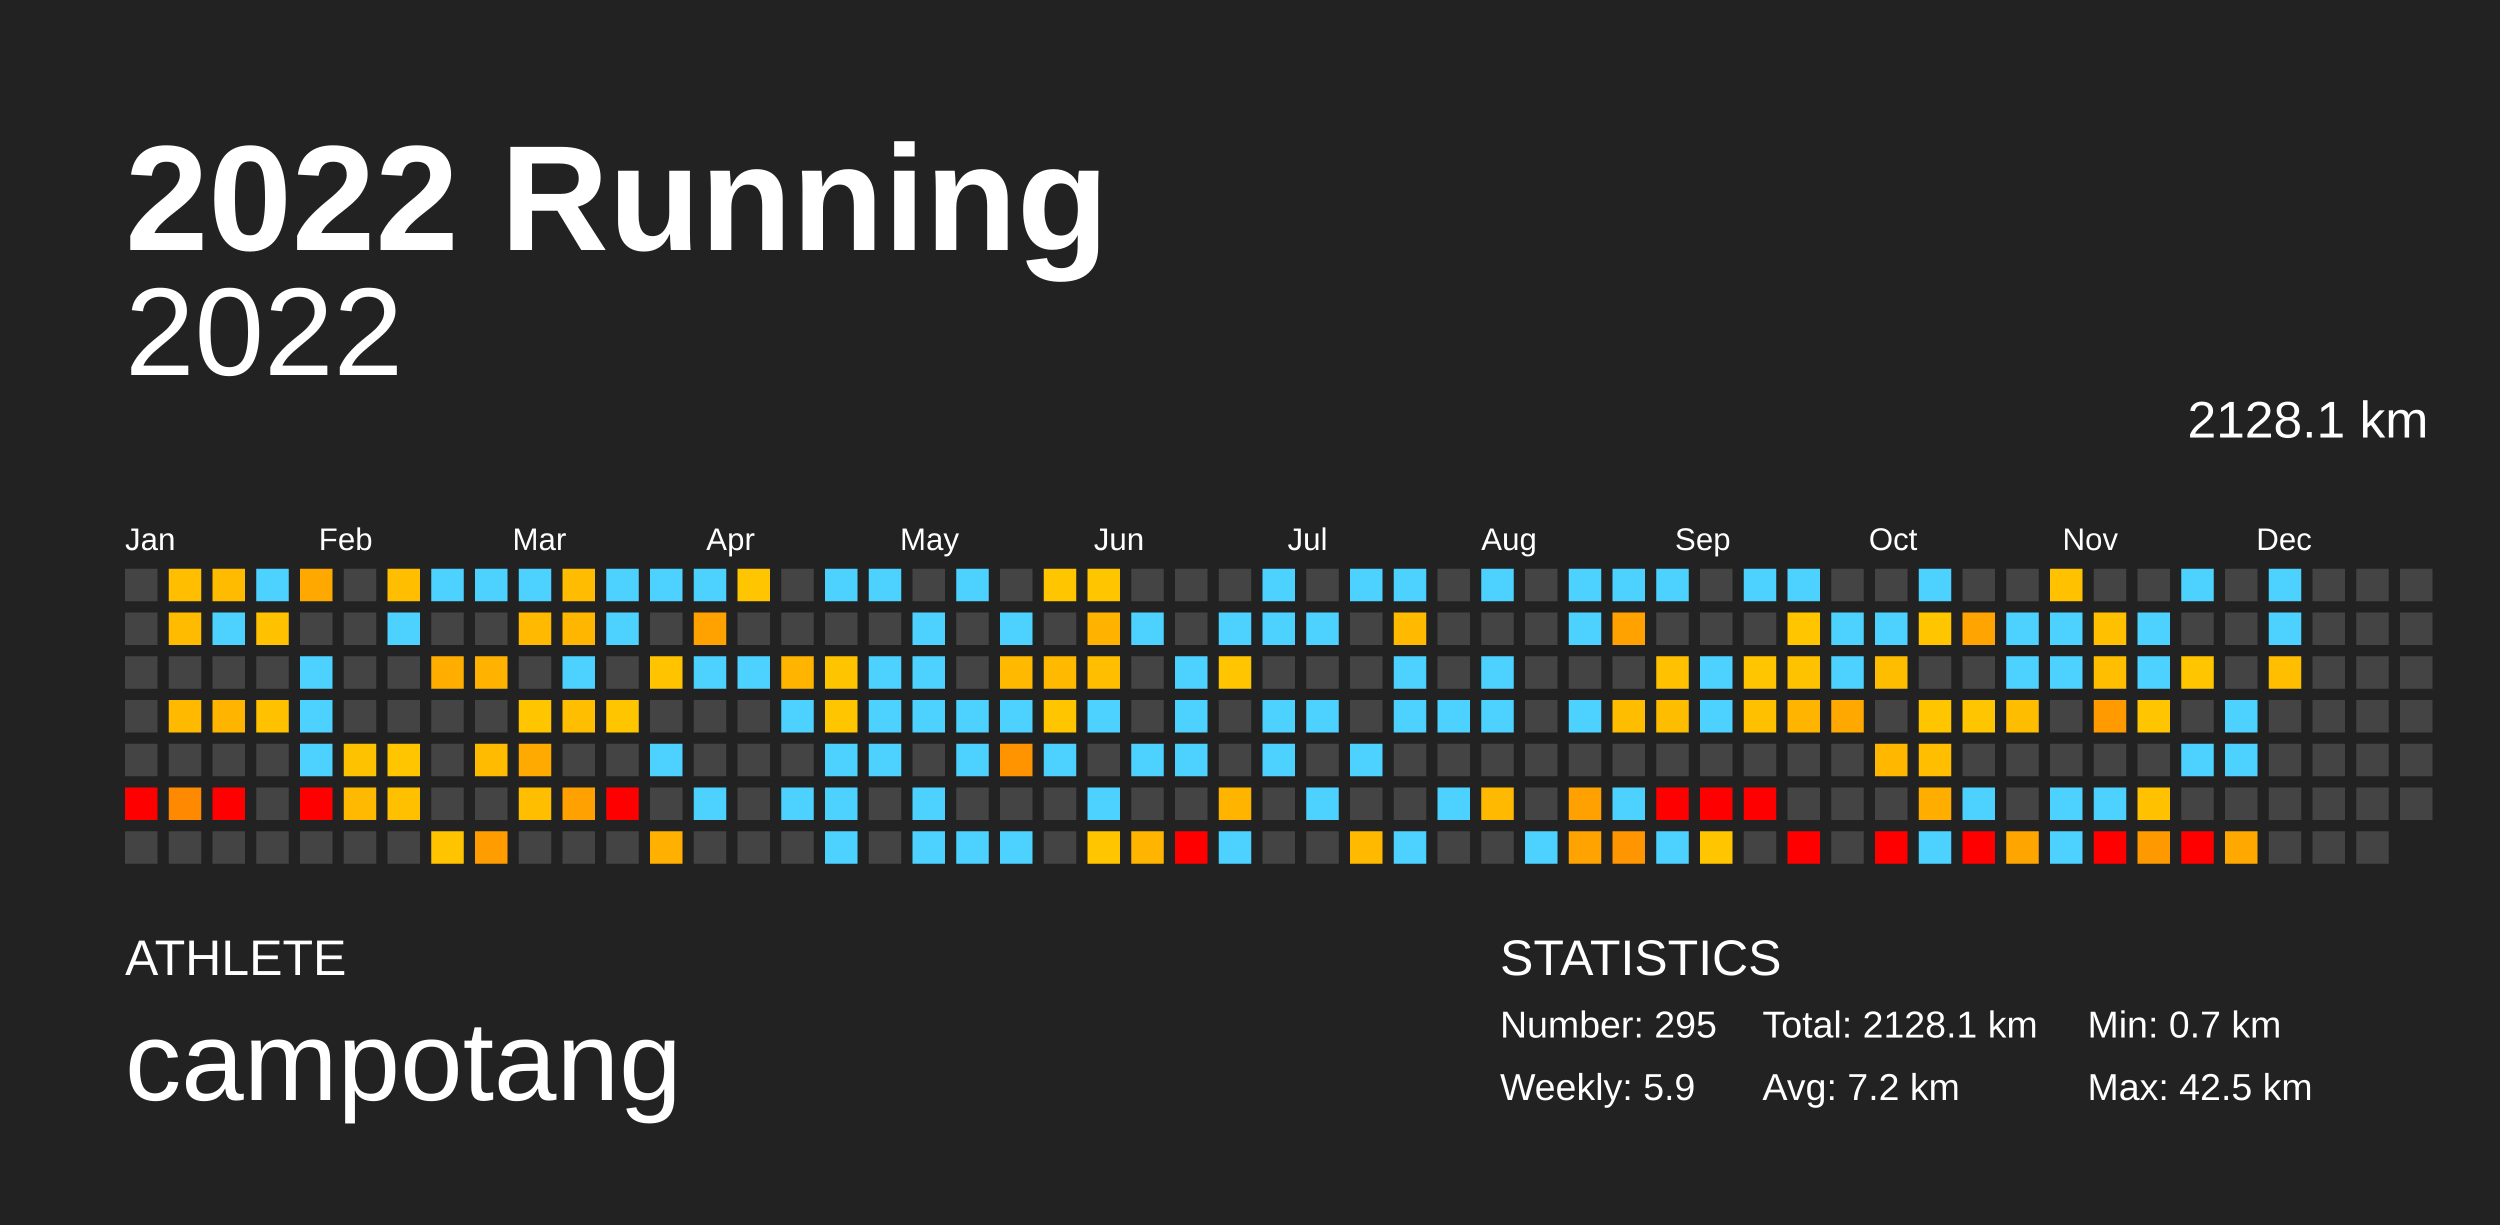
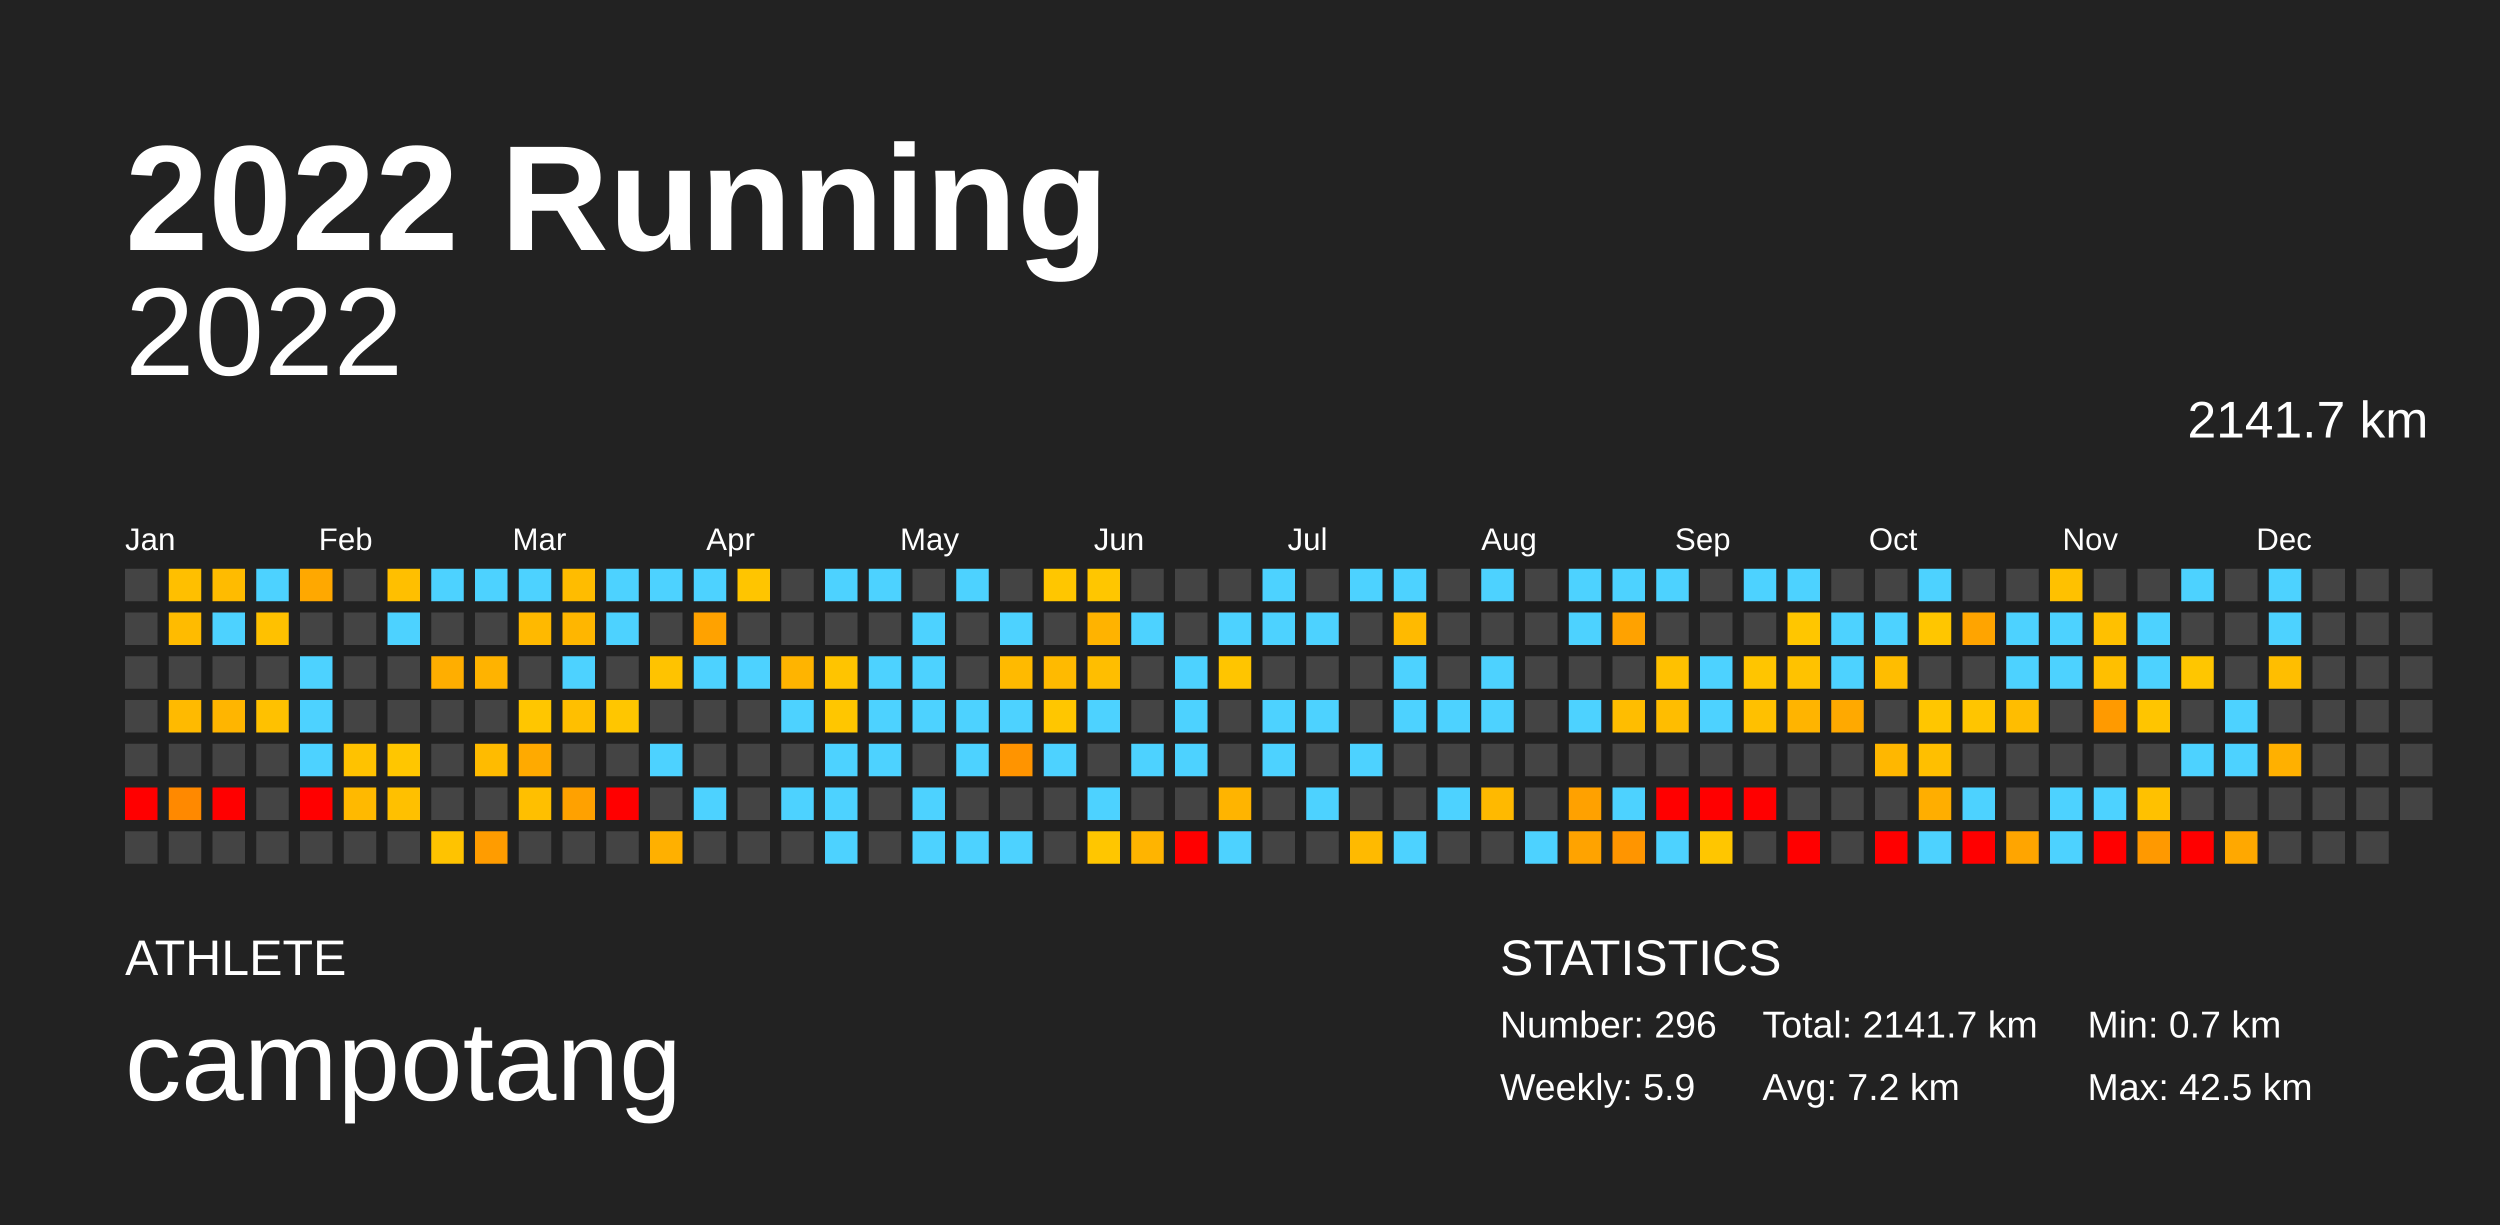
<svg xmlns="http://www.w3.org/2000/svg" baseProfile="full" height="98mm" version="1.1" viewBox="0,0,200,98" width="200mm">
  <defs />
  <rect fill="#222222" height="98" width="200" x="0" y="0" />
  <text fill="#FFFFFF" style="font-size:12px; font-family:Arial; font-weight:bold;" x="10" y="20">2022 Running</text>
  <text fill="#FFFFFF" style="font-size:4px; font-family:Arial" x="10" y="78">ATHLETE</text>
  <text fill="#FFFFFF" style="font-size:9px; font-family:Arial" x="10" y="88">campotang</text>
  <text fill="#FFFFFF" style="font-size:4px; font-family:Arial" x="120" y="78">STATISTICS</text>
-   <text fill="#FFFFFF" style="font-size:3px; font-family:Arial" x="120" y="83">Number: 295</text>
+   <text fill="#FFFFFF" style="font-size:3px; font-family:Arial" x="120" y="83">Number: 296</text>
  <text fill="#FFFFFF" style="font-size:3px; font-family:Arial" x="120" y="88">Weekly: 5.9</text>
-   <text fill="#FFFFFF" style="font-size:3px; font-family:Arial" x="141" y="83">Total: 2128.1 km</text>
+   <text fill="#FFFFFF" style="font-size:3px; font-family:Arial" x="141" y="83">Total: 2141.7 km</text>
  <text fill="#FFFFFF" style="font-size:3px; font-family:Arial" x="141" y="88">Avg: 7.2 km</text>
  <text fill="#FFFFFF" style="font-size:3px; font-family:Arial" x="167" y="83">Min: 0.7 km</text>
  <text fill="#FFFFFF" style="font-size:3px; font-family:Arial" x="167" y="88">Max: 42.5 km</text>
  <text alignment-baseline="hanging" fill="#FFFFFF" style="font-size:10.0px; font-family:Arial;" x="10" y="30">2022</text>
-   <text alignment-baseline="hanging" fill="#FFFFFF" style="font-size:4.125px; font-family:Arial;" x="175" y="35">2128.1 km</text>
+   <text alignment-baseline="hanging" fill="#FFFFFF" style="font-size:4.125px; font-family:Arial;" x="175" y="35">2141.7 km</text>
  <text fill="#FFFFFF" style="font-size:2.5px; font-family:Arial" x="10.0" y="44">Jan</text>
  <text fill="#FFFFFF" style="font-size:2.5px; font-family:Arial" x="25.5" y="44">Feb</text>
  <text fill="#FFFFFF" style="font-size:2.5px; font-family:Arial" x="41.0" y="44">Mar</text>
  <text fill="#FFFFFF" style="font-size:2.5px; font-family:Arial" x="56.5" y="44">Apr</text>
  <text fill="#FFFFFF" style="font-size:2.5px; font-family:Arial" x="72.0" y="44">May</text>
  <text fill="#FFFFFF" style="font-size:2.5px; font-family:Arial" x="87.5" y="44">Jun</text>
  <text fill="#FFFFFF" style="font-size:2.5px; font-family:Arial" x="103.0" y="44">Jul</text>
  <text fill="#FFFFFF" style="font-size:2.5px; font-family:Arial" x="118.5" y="44">Aug</text>
  <text fill="#FFFFFF" style="font-size:2.5px; font-family:Arial" x="134.0" y="44">Sep</text>
  <text fill="#FFFFFF" style="font-size:2.5px; font-family:Arial" x="149.5" y="44">Oct</text>
  <text fill="#FFFFFF" style="font-size:2.5px; font-family:Arial" x="165.0" y="44">Nov</text>
  <text fill="#FFFFFF" style="font-size:2.5px; font-family:Arial" x="180.5" y="44">Dec</text>
  <rect fill="#444444" height="2.6" width="2.6" x="10.0" y="45.5" />
  <rect fill="#444444" height="2.6" width="2.6" x="10.0" y="49.0" />
  <rect fill="#444444" height="2.6" width="2.6" x="10.0" y="52.5" />
  <rect fill="#444444" height="2.6" width="2.6" x="10.0" y="56.0" />
  <rect fill="#444444" height="2.6" width="2.6" x="10.0" y="59.5" />
  <rect fill="red" height="2.6" width="2.6" x="10.0" y="63.0" />
  <rect fill="#444444" height="2.6" width="2.6" x="10.0" y="66.5" />
  <rect fill="#ffbf00" height="2.6" width="2.6" x="13.5" y="45.5" />
  <rect fill="#ffbb00" height="2.6" width="2.6" x="13.5" y="49.0" />
  <rect fill="#444444" height="2.6" width="2.6" x="13.5" y="52.5" />
  <rect fill="#ffba00" height="2.6" width="2.6" x="13.5" y="56.0" />
  <rect fill="#444444" height="2.6" width="2.6" x="13.5" y="59.5" />
  <rect fill="#ff8900" height="2.6" width="2.6" x="13.5" y="63.0" />
  <rect fill="#444444" height="2.6" width="2.6" x="13.5" y="66.5" />
  <rect fill="#ffbb00" height="2.6" width="2.6" x="17.0" y="45.5" />
  <rect fill="#4dd2ff" height="2.6" width="2.6" x="17.0" y="49.0" />
  <rect fill="#444444" height="2.6" width="2.6" x="17.0" y="52.5" />
  <rect fill="#ffb500" height="2.6" width="2.6" x="17.0" y="56.0" />
  <rect fill="#444444" height="2.6" width="2.6" x="17.0" y="59.5" />
  <rect fill="red" height="2.6" width="2.6" x="17.0" y="63.0" />
  <rect fill="#444444" height="2.6" width="2.6" x="17.0" y="66.5" />
  <rect fill="#4dd2ff" height="2.6" width="2.6" x="20.5" y="45.5" />
  <rect fill="#ffc100" height="2.6" width="2.6" x="20.5" y="49.0" />
  <rect fill="#444444" height="2.6" width="2.6" x="20.5" y="52.5" />
  <rect fill="#ffc100" height="2.6" width="2.6" x="20.5" y="56.0" />
  <rect fill="#444444" height="2.6" width="2.6" x="20.5" y="59.5" />
  <rect fill="#444444" height="2.6" width="2.6" x="20.5" y="63.0" />
  <rect fill="#444444" height="2.6" width="2.6" x="20.5" y="66.5" />
  <rect fill="#ffa800" height="2.6" width="2.6" x="24.0" y="45.5" />
  <rect fill="#444444" height="2.6" width="2.6" x="24.0" y="49.0" />
  <rect fill="#4dd2ff" height="2.6" width="2.6" x="24.0" y="52.5" />
  <rect fill="#4dd2ff" height="2.6" width="2.6" x="24.0" y="56.0" />
  <rect fill="#4dd2ff" height="2.6" width="2.6" x="24.0" y="59.5" />
  <rect fill="red" height="2.6" width="2.6" x="24.0" y="63.0" />
  <rect fill="#444444" height="2.6" width="2.6" x="24.0" y="66.5" />
  <rect fill="#444444" height="2.6" width="2.6" x="27.5" y="45.5" />
  <rect fill="#444444" height="2.6" width="2.6" x="27.5" y="49.0" />
  <rect fill="#444444" height="2.6" width="2.6" x="27.5" y="52.5" />
  <rect fill="#444444" height="2.6" width="2.6" x="27.5" y="56.0" />
  <rect fill="#ffc200" height="2.6" width="2.6" x="27.5" y="59.5" />
  <rect fill="#ffb900" height="2.6" width="2.6" x="27.5" y="63.0" />
  <rect fill="#444444" height="2.6" width="2.6" x="27.5" y="66.5" />
  <rect fill="#ffbf00" height="2.6" width="2.6" x="31.0" y="45.5" />
  <rect fill="#4dd2ff" height="2.6" width="2.6" x="31.0" y="49.0" />
  <rect fill="#444444" height="2.6" width="2.6" x="31.0" y="52.5" />
  <rect fill="#444444" height="2.6" width="2.6" x="31.0" y="56.0" />
  <rect fill="#ffc600" height="2.6" width="2.6" x="31.0" y="59.5" />
  <rect fill="#ffc000" height="2.6" width="2.6" x="31.0" y="63.0" />
  <rect fill="#444444" height="2.6" width="2.6" x="31.0" y="66.5" />
  <rect fill="#4dd2ff" height="2.6" width="2.6" x="34.5" y="45.5" />
  <rect fill="#444444" height="2.6" width="2.6" x="34.5" y="49.0" />
  <rect fill="#ffae00" height="2.6" width="2.6" x="34.5" y="52.5" />
  <rect fill="#444444" height="2.6" width="2.6" x="34.5" y="56.0" />
  <rect fill="#444444" height="2.6" width="2.6" x="34.5" y="59.5" />
  <rect fill="#444444" height="2.6" width="2.6" x="34.5" y="63.0" />
  <rect fill="#ffc300" height="2.6" width="2.6" x="34.5" y="66.5" />
  <rect fill="#4dd2ff" height="2.6" width="2.6" x="38.0" y="45.5" />
  <rect fill="#444444" height="2.6" width="2.6" x="38.0" y="49.0" />
  <rect fill="#ffb300" height="2.6" width="2.6" x="38.0" y="52.5" />
  <rect fill="#444444" height="2.6" width="2.6" x="38.0" y="56.0" />
  <rect fill="#ffbb00" height="2.6" width="2.6" x="38.0" y="59.5" />
  <rect fill="#444444" height="2.6" width="2.6" x="38.0" y="63.0" />
  <rect fill="#ff9c00" height="2.6" width="2.6" x="38.0" y="66.5" />
  <rect fill="#4dd2ff" height="2.6" width="2.6" x="41.5" y="45.5" />
  <rect fill="#ffb900" height="2.6" width="2.6" x="41.5" y="49.0" />
  <rect fill="#444444" height="2.6" width="2.6" x="41.5" y="52.5" />
  <rect fill="#ffc600" height="2.6" width="2.6" x="41.5" y="56.0" />
  <rect fill="#ffaa00" height="2.6" width="2.6" x="41.5" y="59.5" />
  <rect fill="#ffbf00" height="2.6" width="2.6" x="41.5" y="63.0" />
  <rect fill="#444444" height="2.6" width="2.6" x="41.5" y="66.5" />
  <rect fill="#ffbc00" height="2.6" width="2.6" x="45.0" y="45.5" />
  <rect fill="#ffb600" height="2.6" width="2.6" x="45.0" y="49.0" />
  <rect fill="#4dd2ff" height="2.6" width="2.6" x="45.0" y="52.5" />
  <rect fill="#ffbf00" height="2.6" width="2.6" x="45.0" y="56.0" />
  <rect fill="#444444" height="2.6" width="2.6" x="45.0" y="59.5" />
  <rect fill="#ffa100" height="2.6" width="2.6" x="45.0" y="63.0" />
  <rect fill="#444444" height="2.6" width="2.6" x="45.0" y="66.5" />
  <rect fill="#4dd2ff" height="2.6" width="2.6" x="48.5" y="45.5" />
  <rect fill="#4dd2ff" height="2.6" width="2.6" x="48.5" y="49.0" />
  <rect fill="#444444" height="2.6" width="2.6" x="48.5" y="52.5" />
  <rect fill="#ffc600" height="2.6" width="2.6" x="48.5" y="56.0" />
  <rect fill="#444444" height="2.6" width="2.6" x="48.5" y="59.5" />
  <rect fill="red" height="2.6" width="2.6" x="48.5" y="63.0" />
  <rect fill="#444444" height="2.6" width="2.6" x="48.5" y="66.5" />
  <rect fill="#4dd2ff" height="2.6" width="2.6" x="52.0" y="45.5" />
  <rect fill="#444444" height="2.6" width="2.6" x="52.0" y="49.0" />
  <rect fill="#ffc300" height="2.6" width="2.6" x="52.0" y="52.5" />
  <rect fill="#444444" height="2.6" width="2.6" x="52.0" y="56.0" />
  <rect fill="#4dd2ff" height="2.6" width="2.6" x="52.0" y="59.5" />
  <rect fill="#444444" height="2.6" width="2.6" x="52.0" y="63.0" />
  <rect fill="#ffb000" height="2.6" width="2.6" x="52.0" y="66.5" />
  <rect fill="#4dd2ff" height="2.6" width="2.6" x="55.5" y="45.5" />
  <rect fill="#ffa200" height="2.6" width="2.6" x="55.5" y="49.0" />
  <rect fill="#4dd2ff" height="2.6" width="2.6" x="55.5" y="52.5" />
  <rect fill="#444444" height="2.6" width="2.6" x="55.5" y="56.0" />
  <rect fill="#444444" height="2.6" width="2.6" x="55.5" y="59.5" />
  <rect fill="#4dd2ff" height="2.6" width="2.6" x="55.5" y="63.0" />
  <rect fill="#444444" height="2.6" width="2.6" x="55.5" y="66.5" />
  <rect fill="#ffc500" height="2.6" width="2.6" x="59.0" y="45.5" />
  <rect fill="#444444" height="2.6" width="2.6" x="59.0" y="49.0" />
  <rect fill="#4dd2ff" height="2.6" width="2.6" x="59.0" y="52.5" />
  <rect fill="#444444" height="2.6" width="2.6" x="59.0" y="56.0" />
  <rect fill="#444444" height="2.6" width="2.6" x="59.0" y="59.5" />
  <rect fill="#444444" height="2.6" width="2.6" x="59.0" y="63.0" />
  <rect fill="#444444" height="2.6" width="2.6" x="59.0" y="66.5" />
  <rect fill="#444444" height="2.6" width="2.6" x="62.5" y="45.5" />
  <rect fill="#444444" height="2.6" width="2.6" x="62.5" y="49.0" />
  <rect fill="#ffb400" height="2.6" width="2.6" x="62.5" y="52.5" />
  <rect fill="#4dd2ff" height="2.6" width="2.6" x="62.5" y="56.0" />
  <rect fill="#444444" height="2.6" width="2.6" x="62.5" y="59.5" />
  <rect fill="#4dd2ff" height="2.6" width="2.6" x="62.5" y="63.0" />
  <rect fill="#444444" height="2.6" width="2.6" x="62.5" y="66.5" />
  <rect fill="#4dd2ff" height="2.6" width="2.6" x="66.0" y="45.5" />
  <rect fill="#444444" height="2.6" width="2.6" x="66.0" y="49.0" />
  <rect fill="#ffc400" height="2.6" width="2.6" x="66.0" y="52.5" />
  <rect fill="#ffc600" height="2.6" width="2.6" x="66.0" y="56.0" />
  <rect fill="#4dd2ff" height="2.6" width="2.6" x="66.0" y="59.5" />
  <rect fill="#4dd2ff" height="2.6" width="2.6" x="66.0" y="63.0" />
  <rect fill="#4dd2ff" height="2.6" width="2.6" x="66.0" y="66.5" />
  <rect fill="#4dd2ff" height="2.6" width="2.6" x="69.5" y="45.5" />
  <rect fill="#444444" height="2.6" width="2.6" x="69.5" y="49.0" />
  <rect fill="#4dd2ff" height="2.6" width="2.6" x="69.5" y="52.5" />
  <rect fill="#4dd2ff" height="2.6" width="2.6" x="69.5" y="56.0" />
  <rect fill="#4dd2ff" height="2.6" width="2.6" x="69.5" y="59.5" />
  <rect fill="#444444" height="2.6" width="2.6" x="69.5" y="63.0" />
  <rect fill="#444444" height="2.6" width="2.6" x="69.5" y="66.5" />
  <rect fill="#444444" height="2.6" width="2.6" x="73.0" y="45.5" />
  <rect fill="#4dd2ff" height="2.6" width="2.6" x="73.0" y="49.0" />
  <rect fill="#4dd2ff" height="2.6" width="2.6" x="73.0" y="52.5" />
  <rect fill="#4dd2ff" height="2.6" width="2.6" x="73.0" y="56.0" />
  <rect fill="#444444" height="2.6" width="2.6" x="73.0" y="59.5" />
  <rect fill="#4dd2ff" height="2.6" width="2.6" x="73.0" y="63.0" />
  <rect fill="#4dd2ff" height="2.6" width="2.6" x="73.0" y="66.5" />
  <rect fill="#4dd2ff" height="2.6" width="2.6" x="76.5" y="45.5" />
  <rect fill="#444444" height="2.6" width="2.6" x="76.5" y="49.0" />
  <rect fill="#444444" height="2.6" width="2.6" x="76.5" y="52.5" />
  <rect fill="#4dd2ff" height="2.6" width="2.6" x="76.5" y="56.0" />
  <rect fill="#4dd2ff" height="2.6" width="2.6" x="76.5" y="59.5" />
  <rect fill="#444444" height="2.6" width="2.6" x="76.5" y="63.0" />
  <rect fill="#4dd2ff" height="2.6" width="2.6" x="76.5" y="66.5" />
  <rect fill="#444444" height="2.6" width="2.6" x="80.0" y="45.5" />
  <rect fill="#4dd2ff" height="2.6" width="2.6" x="80.0" y="49.0" />
  <rect fill="#ffba00" height="2.6" width="2.6" x="80.0" y="52.5" />
  <rect fill="#4dd2ff" height="2.6" width="2.6" x="80.0" y="56.0" />
  <rect fill="#ff9400" height="2.6" width="2.6" x="80.0" y="59.5" />
  <rect fill="#444444" height="2.6" width="2.6" x="80.0" y="63.0" />
  <rect fill="#4dd2ff" height="2.6" width="2.6" x="80.0" y="66.5" />
  <rect fill="#ffc600" height="2.6" width="2.6" x="83.5" y="45.5" />
  <rect fill="#444444" height="2.6" width="2.6" x="83.5" y="49.0" />
  <rect fill="#ffba00" height="2.6" width="2.6" x="83.5" y="52.5" />
  <rect fill="#ffc600" height="2.6" width="2.6" x="83.5" y="56.0" />
  <rect fill="#4dd2ff" height="2.6" width="2.6" x="83.5" y="59.5" />
  <rect fill="#444444" height="2.6" width="2.6" x="83.5" y="63.0" />
  <rect fill="#444444" height="2.6" width="2.6" x="83.5" y="66.5" />
  <rect fill="#ffc600" height="2.6" width="2.6" x="87.0" y="45.5" />
  <rect fill="#ffb300" height="2.6" width="2.6" x="87.0" y="49.0" />
  <rect fill="#ffbe00" height="2.6" width="2.6" x="87.0" y="52.5" />
  <rect fill="#4dd2ff" height="2.6" width="2.6" x="87.0" y="56.0" />
  <rect fill="#444444" height="2.6" width="2.6" x="87.0" y="59.5" />
  <rect fill="#4dd2ff" height="2.6" width="2.6" x="87.0" y="63.0" />
  <rect fill="#ffc600" height="2.6" width="2.6" x="87.0" y="66.5" />
  <rect fill="#444444" height="2.6" width="2.6" x="90.5" y="45.5" />
  <rect fill="#4dd2ff" height="2.6" width="2.6" x="90.5" y="49.0" />
  <rect fill="#444444" height="2.6" width="2.6" x="90.5" y="52.5" />
  <rect fill="#444444" height="2.6" width="2.6" x="90.5" y="56.0" />
  <rect fill="#4dd2ff" height="2.6" width="2.6" x="90.5" y="59.5" />
  <rect fill="#444444" height="2.6" width="2.6" x="90.5" y="63.0" />
  <rect fill="#ffb400" height="2.6" width="2.6" x="90.5" y="66.5" />
  <rect fill="#444444" height="2.6" width="2.6" x="94.0" y="45.5" />
  <rect fill="#444444" height="2.6" width="2.6" x="94.0" y="49.0" />
  <rect fill="#4dd2ff" height="2.6" width="2.6" x="94.0" y="52.5" />
  <rect fill="#4dd2ff" height="2.6" width="2.6" x="94.0" y="56.0" />
  <rect fill="#4dd2ff" height="2.6" width="2.6" x="94.0" y="59.5" />
  <rect fill="#444444" height="2.6" width="2.6" x="94.0" y="63.0" />
  <rect fill="red" height="2.6" width="2.6" x="94.0" y="66.5" />
  <rect fill="#444444" height="2.6" width="2.6" x="97.5" y="45.5" />
  <rect fill="#4dd2ff" height="2.6" width="2.6" x="97.5" y="49.0" />
  <rect fill="#ffc500" height="2.6" width="2.6" x="97.5" y="52.5" />
  <rect fill="#444444" height="2.6" width="2.6" x="97.5" y="56.0" />
  <rect fill="#444444" height="2.6" width="2.6" x="97.5" y="59.5" />
  <rect fill="#ffb400" height="2.6" width="2.6" x="97.5" y="63.0" />
  <rect fill="#4dd2ff" height="2.6" width="2.6" x="97.5" y="66.5" />
  <rect fill="#4dd2ff" height="2.6" width="2.6" x="101.0" y="45.5" />
  <rect fill="#4dd2ff" height="2.6" width="2.6" x="101.0" y="49.0" />
  <rect fill="#444444" height="2.6" width="2.6" x="101.0" y="52.5" />
  <rect fill="#4dd2ff" height="2.6" width="2.6" x="101.0" y="56.0" />
  <rect fill="#4dd2ff" height="2.6" width="2.6" x="101.0" y="59.5" />
  <rect fill="#444444" height="2.6" width="2.6" x="101.0" y="63.0" />
  <rect fill="#444444" height="2.6" width="2.6" x="101.0" y="66.5" />
  <rect fill="#444444" height="2.6" width="2.6" x="104.5" y="45.5" />
  <rect fill="#4dd2ff" height="2.6" width="2.6" x="104.5" y="49.0" />
  <rect fill="#444444" height="2.6" width="2.6" x="104.5" y="52.5" />
  <rect fill="#4dd2ff" height="2.6" width="2.6" x="104.5" y="56.0" />
  <rect fill="#444444" height="2.6" width="2.6" x="104.5" y="59.5" />
  <rect fill="#4dd2ff" height="2.6" width="2.6" x="104.5" y="63.0" />
  <rect fill="#444444" height="2.6" width="2.6" x="104.5" y="66.5" />
  <rect fill="#4dd2ff" height="2.6" width="2.6" x="108.0" y="45.5" />
  <rect fill="#444444" height="2.6" width="2.6" x="108.0" y="49.0" />
  <rect fill="#444444" height="2.6" width="2.6" x="108.0" y="52.5" />
  <rect fill="#444444" height="2.6" width="2.6" x="108.0" y="56.0" />
  <rect fill="#4dd2ff" height="2.6" width="2.6" x="108.0" y="59.5" />
  <rect fill="#444444" height="2.6" width="2.6" x="108.0" y="63.0" />
  <rect fill="#ffba00" height="2.6" width="2.6" x="108.0" y="66.5" />
  <rect fill="#4dd2ff" height="2.6" width="2.6" x="111.5" y="45.5" />
  <rect fill="#ffba00" height="2.6" width="2.6" x="111.5" y="49.0" />
  <rect fill="#4dd2ff" height="2.6" width="2.6" x="111.5" y="52.5" />
  <rect fill="#4dd2ff" height="2.6" width="2.6" x="111.5" y="56.0" />
  <rect fill="#444444" height="2.6" width="2.6" x="111.5" y="59.5" />
  <rect fill="#444444" height="2.6" width="2.6" x="111.5" y="63.0" />
  <rect fill="#4dd2ff" height="2.6" width="2.6" x="111.5" y="66.5" />
  <rect fill="#444444" height="2.6" width="2.6" x="115.0" y="45.5" />
  <rect fill="#444444" height="2.6" width="2.6" x="115.0" y="49.0" />
  <rect fill="#444444" height="2.6" width="2.6" x="115.0" y="52.5" />
  <rect fill="#4dd2ff" height="2.6" width="2.6" x="115.0" y="56.0" />
  <rect fill="#444444" height="2.6" width="2.6" x="115.0" y="59.5" />
  <rect fill="#4dd2ff" height="2.6" width="2.6" x="115.0" y="63.0" />
  <rect fill="#444444" height="2.6" width="2.6" x="115.0" y="66.5" />
  <rect fill="#4dd2ff" height="2.6" width="2.6" x="118.5" y="45.5" />
  <rect fill="#444444" height="2.6" width="2.6" x="118.5" y="49.0" />
  <rect fill="#4dd2ff" height="2.6" width="2.6" x="118.5" y="52.5" />
  <rect fill="#4dd2ff" height="2.6" width="2.6" x="118.5" y="56.0" />
  <rect fill="#444444" height="2.6" width="2.6" x="118.5" y="59.5" />
  <rect fill="#ffb900" height="2.6" width="2.6" x="118.5" y="63.0" />
  <rect fill="#444444" height="2.6" width="2.6" x="118.5" y="66.5" />
  <rect fill="#444444" height="2.6" width="2.6" x="122.0" y="45.5" />
  <rect fill="#444444" height="2.6" width="2.6" x="122.0" y="49.0" />
  <rect fill="#444444" height="2.6" width="2.6" x="122.0" y="52.5" />
  <rect fill="#444444" height="2.6" width="2.6" x="122.0" y="56.0" />
  <rect fill="#444444" height="2.6" width="2.6" x="122.0" y="59.5" />
  <rect fill="#444444" height="2.6" width="2.6" x="122.0" y="63.0" />
  <rect fill="#4dd2ff" height="2.6" width="2.6" x="122.0" y="66.5" />
  <rect fill="#4dd2ff" height="2.6" width="2.6" x="125.5" y="45.5" />
  <rect fill="#4dd2ff" height="2.6" width="2.6" x="125.5" y="49.0" />
  <rect fill="#444444" height="2.6" width="2.6" x="125.5" y="52.5" />
  <rect fill="#4dd2ff" height="2.6" width="2.6" x="125.5" y="56.0" />
  <rect fill="#444444" height="2.6" width="2.6" x="125.5" y="59.5" />
  <rect fill="#ffa100" height="2.6" width="2.6" x="125.5" y="63.0" />
  <rect fill="#ffa300" height="2.6" width="2.6" x="125.5" y="66.5" />
  <rect fill="#4dd2ff" height="2.6" width="2.6" x="129.0" y="45.5" />
  <rect fill="#ffa200" height="2.6" width="2.6" x="129.0" y="49.0" />
  <rect fill="#444444" height="2.6" width="2.6" x="129.0" y="52.5" />
  <rect fill="#ffbd00" height="2.6" width="2.6" x="129.0" y="56.0" />
  <rect fill="#444444" height="2.6" width="2.6" x="129.0" y="59.5" />
  <rect fill="#4dd2ff" height="2.6" width="2.6" x="129.0" y="63.0" />
  <rect fill="#ff9500" height="2.6" width="2.6" x="129.0" y="66.5" />
  <rect fill="#4dd2ff" height="2.6" width="2.6" x="132.5" y="45.5" />
  <rect fill="#444444" height="2.6" width="2.6" x="132.5" y="49.0" />
  <rect fill="#ffc100" height="2.6" width="2.6" x="132.5" y="52.5" />
  <rect fill="#ffbd00" height="2.6" width="2.6" x="132.5" y="56.0" />
  <rect fill="#444444" height="2.6" width="2.6" x="132.5" y="59.5" />
  <rect fill="red" height="2.6" width="2.6" x="132.5" y="63.0" />
  <rect fill="#4dd2ff" height="2.6" width="2.6" x="132.5" y="66.5" />
  <rect fill="#444444" height="2.6" width="2.6" x="136.0" y="45.5" />
  <rect fill="#444444" height="2.6" width="2.6" x="136.0" y="49.0" />
  <rect fill="#4dd2ff" height="2.6" width="2.6" x="136.0" y="52.5" />
  <rect fill="#4dd2ff" height="2.6" width="2.6" x="136.0" y="56.0" />
  <rect fill="#444444" height="2.6" width="2.6" x="136.0" y="59.5" />
  <rect fill="red" height="2.6" width="2.6" x="136.0" y="63.0" />
  <rect fill="#ffc600" height="2.6" width="2.6" x="136.0" y="66.5" />
  <rect fill="#4dd2ff" height="2.6" width="2.6" x="139.5" y="45.5" />
  <rect fill="#444444" height="2.6" width="2.6" x="139.5" y="49.0" />
  <rect fill="#ffc500" height="2.6" width="2.6" x="139.5" y="52.5" />
  <rect fill="#ffc000" height="2.6" width="2.6" x="139.5" y="56.0" />
  <rect fill="#444444" height="2.6" width="2.6" x="139.5" y="59.5" />
  <rect fill="red" height="2.6" width="2.6" x="139.5" y="63.0" />
  <rect fill="#444444" height="2.6" width="2.6" x="139.5" y="66.5" />
  <rect fill="#4dd2ff" height="2.6" width="2.6" x="143.0" y="45.5" />
  <rect fill="#ffc600" height="2.6" width="2.6" x="143.0" y="49.0" />
  <rect fill="#ffc200" height="2.6" width="2.6" x="143.0" y="52.5" />
  <rect fill="#ffb400" height="2.6" width="2.6" x="143.0" y="56.0" />
  <rect fill="#444444" height="2.6" width="2.6" x="143.0" y="59.5" />
  <rect fill="#444444" height="2.6" width="2.6" x="143.0" y="63.0" />
  <rect fill="red" height="2.6" width="2.6" x="143.0" y="66.5" />
  <rect fill="#444444" height="2.6" width="2.6" x="146.5" y="45.5" />
  <rect fill="#4dd2ff" height="2.6" width="2.6" x="146.5" y="49.0" />
  <rect fill="#4dd2ff" height="2.6" width="2.6" x="146.5" y="52.5" />
  <rect fill="#ffa900" height="2.6" width="2.6" x="146.5" y="56.0" />
  <rect fill="#444444" height="2.6" width="2.6" x="146.5" y="59.5" />
  <rect fill="#444444" height="2.6" width="2.6" x="146.5" y="63.0" />
  <rect fill="#444444" height="2.6" width="2.6" x="146.5" y="66.5" />
  <rect fill="#444444" height="2.6" width="2.6" x="150.0" y="45.5" />
  <rect fill="#4dd2ff" height="2.6" width="2.6" x="150.0" y="49.0" />
  <rect fill="#ffbd00" height="2.6" width="2.6" x="150.0" y="52.5" />
  <rect fill="#444444" height="2.6" width="2.6" x="150.0" y="56.0" />
  <rect fill="#ffb700" height="2.6" width="2.6" x="150.0" y="59.5" />
  <rect fill="#444444" height="2.6" width="2.6" x="150.0" y="63.0" />
  <rect fill="red" height="2.6" width="2.6" x="150.0" y="66.5" />
  <rect fill="#4dd2ff" height="2.6" width="2.6" x="153.5" y="45.5" />
  <rect fill="#ffc600" height="2.6" width="2.6" x="153.5" y="49.0" />
  <rect fill="#444444" height="2.6" width="2.6" x="153.5" y="52.5" />
  <rect fill="#ffc600" height="2.6" width="2.6" x="153.5" y="56.0" />
  <rect fill="#ffbf00" height="2.6" width="2.6" x="153.5" y="59.5" />
  <rect fill="#ffae00" height="2.6" width="2.6" x="153.5" y="63.0" />
  <rect fill="#4dd2ff" height="2.6" width="2.6" x="153.5" y="66.5" />
  <rect fill="#444444" height="2.6" width="2.6" x="157.0" y="45.5" />
  <rect fill="#ffa400" height="2.6" width="2.6" x="157.0" y="49.0" />
  <rect fill="#444444" height="2.6" width="2.6" x="157.0" y="52.5" />
  <rect fill="#ffc500" height="2.6" width="2.6" x="157.0" y="56.0" />
  <rect fill="#444444" height="2.6" width="2.6" x="157.0" y="59.5" />
  <rect fill="#4dd2ff" height="2.6" width="2.6" x="157.0" y="63.0" />
  <rect fill="red" height="2.6" width="2.6" x="157.0" y="66.5" />
  <rect fill="#444444" height="2.6" width="2.6" x="160.5" y="45.5" />
  <rect fill="#4dd2ff" height="2.6" width="2.6" x="160.5" y="49.0" />
  <rect fill="#4dd2ff" height="2.6" width="2.6" x="160.5" y="52.5" />
  <rect fill="#ffbd00" height="2.6" width="2.6" x="160.5" y="56.0" />
  <rect fill="#444444" height="2.6" width="2.6" x="160.5" y="59.5" />
  <rect fill="#444444" height="2.6" width="2.6" x="160.5" y="63.0" />
  <rect fill="#ffa500" height="2.6" width="2.6" x="160.5" y="66.5" />
  <rect fill="#ffc100" height="2.6" width="2.6" x="164.0" y="45.5" />
  <rect fill="#4dd2ff" height="2.6" width="2.6" x="164.0" y="49.0" />
  <rect fill="#4dd2ff" height="2.6" width="2.6" x="164.0" y="52.5" />
  <rect fill="#444444" height="2.6" width="2.6" x="164.0" y="56.0" />
  <rect fill="#444444" height="2.6" width="2.6" x="164.0" y="59.5" />
  <rect fill="#4dd2ff" height="2.6" width="2.6" x="164.0" y="63.0" />
  <rect fill="#4dd2ff" height="2.6" width="2.6" x="164.0" y="66.5" />
  <rect fill="#444444" height="2.6" width="2.6" x="167.5" y="45.5" />
  <rect fill="#ffc000" height="2.6" width="2.6" x="167.5" y="49.0" />
  <rect fill="#ffbf00" height="2.6" width="2.6" x="167.5" y="52.5" />
  <rect fill="#ff9a00" height="2.6" width="2.6" x="167.5" y="56.0" />
  <rect fill="#444444" height="2.6" width="2.6" x="167.5" y="59.5" />
  <rect fill="#4dd2ff" height="2.6" width="2.6" x="167.5" y="63.0" />
  <rect fill="red" height="2.6" width="2.6" x="167.5" y="66.5" />
  <rect fill="#444444" height="2.6" width="2.6" x="171.0" y="45.5" />
  <rect fill="#4dd2ff" height="2.6" width="2.6" x="171.0" y="49.0" />
  <rect fill="#4dd2ff" height="2.6" width="2.6" x="171.0" y="52.5" />
  <rect fill="#ffc500" height="2.6" width="2.6" x="171.0" y="56.0" />
  <rect fill="#444444" height="2.6" width="2.6" x="171.0" y="59.5" />
  <rect fill="#ffc100" height="2.6" width="2.6" x="171.0" y="63.0" />
  <rect fill="#ff9900" height="2.6" width="2.6" x="171.0" y="66.5" />
  <rect fill="#4dd2ff" height="2.6" width="2.6" x="174.5" y="45.5" />
  <rect fill="#444444" height="2.6" width="2.6" x="174.5" y="49.0" />
  <rect fill="#ffc600" height="2.6" width="2.6" x="174.5" y="52.5" />
  <rect fill="#444444" height="2.6" width="2.6" x="174.5" y="56.0" />
  <rect fill="#4dd2ff" height="2.6" width="2.6" x="174.5" y="59.5" />
  <rect fill="#444444" height="2.6" width="2.6" x="174.5" y="63.0" />
  <rect fill="red" height="2.6" width="2.6" x="174.5" y="66.5" />
  <rect fill="#444444" height="2.6" width="2.6" x="178.0" y="45.5" />
  <rect fill="#444444" height="2.6" width="2.6" x="178.0" y="49.0" />
  <rect fill="#444444" height="2.6" width="2.6" x="178.0" y="52.5" />
  <rect fill="#4dd2ff" height="2.6" width="2.6" x="178.0" y="56.0" />
  <rect fill="#4dd2ff" height="2.6" width="2.6" x="178.0" y="59.5" />
  <rect fill="#444444" height="2.6" width="2.6" x="178.0" y="63.0" />
  <rect fill="#ffa800" height="2.6" width="2.6" x="178.0" y="66.5" />
  <rect fill="#4dd2ff" height="2.6" width="2.6" x="181.5" y="45.5" />
  <rect fill="#4dd2ff" height="2.6" width="2.6" x="181.5" y="49.0" />
  <rect fill="#ffbe00" height="2.6" width="2.6" x="181.5" y="52.5" />
  <rect fill="#444444" height="2.6" width="2.6" x="181.5" y="56.0" />
-   <rect fill="#444444" height="2.6" width="2.6" x="181.5" y="59.5" />
+   <rect fill="#ffb000" height="2.6" width="2.6" x="181.5" y="59.5" />
  <rect fill="#444444" height="2.6" width="2.6" x="181.5" y="63.0" />
  <rect fill="#444444" height="2.6" width="2.6" x="181.5" y="66.5" />
  <rect fill="#444444" height="2.6" width="2.6" x="185.0" y="45.5" />
  <rect fill="#444444" height="2.6" width="2.6" x="185.0" y="49.0" />
  <rect fill="#444444" height="2.6" width="2.6" x="185.0" y="52.5" />
  <rect fill="#444444" height="2.6" width="2.6" x="185.0" y="56.0" />
  <rect fill="#444444" height="2.6" width="2.6" x="185.0" y="59.5" />
  <rect fill="#444444" height="2.6" width="2.6" x="185.0" y="63.0" />
  <rect fill="#444444" height="2.6" width="2.6" x="185.0" y="66.5" />
  <rect fill="#444444" height="2.6" width="2.6" x="188.5" y="45.5" />
  <rect fill="#444444" height="2.6" width="2.6" x="188.5" y="49.0" />
  <rect fill="#444444" height="2.6" width="2.6" x="188.5" y="52.5" />
  <rect fill="#444444" height="2.6" width="2.6" x="188.5" y="56.0" />
  <rect fill="#444444" height="2.6" width="2.6" x="188.5" y="59.5" />
  <rect fill="#444444" height="2.6" width="2.6" x="188.5" y="63.0" />
  <rect fill="#444444" height="2.6" width="2.6" x="188.5" y="66.5" />
  <rect fill="#444444" height="2.6" width="2.6" x="192.0" y="45.5" />
  <rect fill="#444444" height="2.6" width="2.6" x="192.0" y="49.0" />
  <rect fill="#444444" height="2.6" width="2.6" x="192.0" y="52.5" />
  <rect fill="#444444" height="2.6" width="2.6" x="192.0" y="56.0" />
  <rect fill="#444444" height="2.6" width="2.6" x="192.0" y="59.5" />
  <rect fill="#444444" height="2.6" width="2.6" x="192.0" y="63.0" />
</svg>
